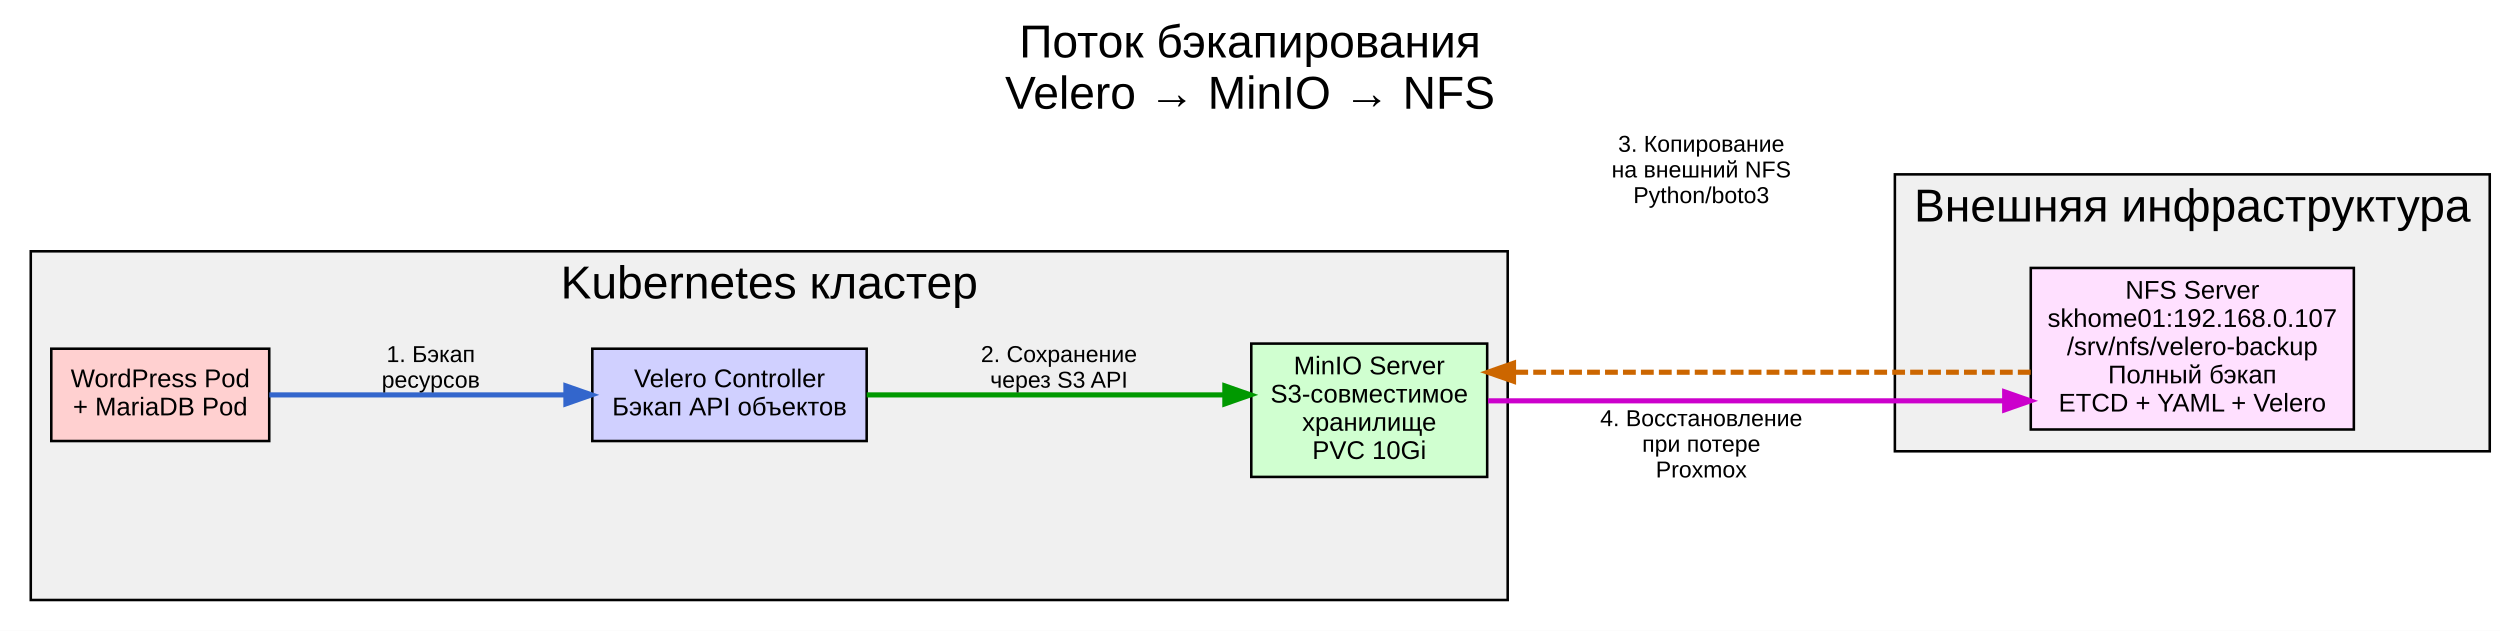
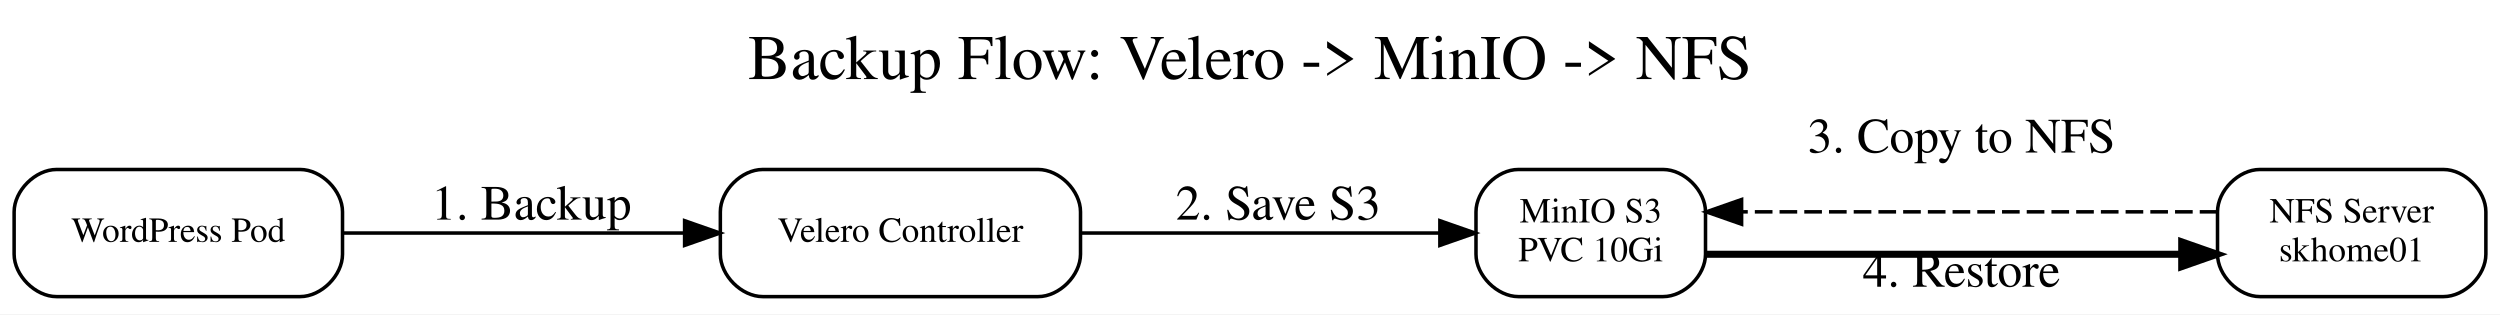
- <svg xmlns="http://www.w3.org/2000/svg" width="975pt" height="246pt" viewBox="0.00 0.00 975.00 246.00">
-   <g id="graph0" class="graph" transform="scale(1 1) rotate(0) translate(4 242)">
-     <polygon fill="white" stroke="transparent" points="-4,4 -4,-242 971,-242 971,4 -4,4" />
-     <text text-anchor="middle" x="483.5" y="-219.6" font-family="Arial" font-size="18.00">Поток бэкапирования</text>
-     <text text-anchor="middle" x="483.5" y="-199.6" font-family="Arial" font-size="18.00">Velero → MinIO → NFS</text>
-     <g id="clust1" class="cluster">
-       <polygon fill="#f0f0f0" stroke="black" points="8,-8 8,-144 584,-144 584,-8 8,-8" />
-       <text text-anchor="middle" x="296" y="-125.6" font-family="Arial" font-size="18.00">Kubernetes кластер</text>
-     </g>
-     <g id="clust2" class="cluster">
-       <polygon fill="#f0f0f0" stroke="black" points="735,-66 735,-174 967,-174 967,-66 735,-66" />
-       <text text-anchor="middle" x="851" y="-155.6" font-family="Arial" font-size="18.00">Внешняя инфраструктура</text>
-     </g>
+ <svg xmlns="http://www.w3.org/2000/svg" width="708pt" height="89pt" viewBox="0.00 0.00 708.00 89.00">
+   <g id="graph0" class="graph" transform="scale(1 1) rotate(0) translate(4 85)">
+     <polygon fill="white" stroke="transparent" points="-4,4 -4,-85 704,-85 704,4 -4,4" />
+     <text text-anchor="middle" x="350" y="-62.6" font-family="Times,serif" font-size="18.00">Backup Flow: Velero -&gt; MinIO -&gt; NFS</text>
    <g id="node1" class="node">
-       <polygon fill="#ffd0d0" stroke="black" points="101,-106 16,-106 16,-70 101,-70 101,-106" />
-       <text text-anchor="middle" x="58.5" y="-91" font-family="Arial" font-size="10.00">WordPress Pod</text>
-       <text text-anchor="middle" x="58.5" y="-80" font-family="Arial" font-size="10.00">+ MariaDB Pod</text>
+       <path fill="none" stroke="black" d="M81,-37C81,-37 12,-37 12,-37 6,-37 0,-31 0,-25 0,-25 0,-13 0,-13 0,-7 6,-1 12,-1 12,-1 81,-1 81,-1 87,-1 93,-7 93,-13 93,-13 93,-25 93,-25 93,-31 87,-37 81,-37" />
+       <text text-anchor="middle" x="46.5" y="-16.5" font-family="Times,serif" font-size="10.00">WordPress Pod</text>
    </g>
    <g id="node2" class="node">
-       <polygon fill="#d0d0ff" stroke="black" points="334,-106 227,-106 227,-70 334,-70 334,-106" />
-       <text text-anchor="middle" x="280.5" y="-91" font-family="Arial" font-size="10.00">Velero Controller</text>
-       <text text-anchor="middle" x="280.5" y="-80" font-family="Arial" font-size="10.00">Бэкап API объектов</text>
+       <path fill="none" stroke="black" d="M290,-37C290,-37 212,-37 212,-37 206,-37 200,-31 200,-25 200,-25 200,-13 200,-13 200,-7 206,-1 212,-1 212,-1 290,-1 290,-1 296,-1 302,-7 302,-13 302,-13 302,-25 302,-25 302,-31 296,-37 290,-37" />
+       <text text-anchor="middle" x="251" y="-16.5" font-family="Times,serif" font-size="10.00">Velero Controller</text>
    </g>
    <g id="edge1" class="edge">
-       <path fill="none" stroke="#3366cc" stroke-width="2" d="M101.04,-88C101.04,-88 216.7,-88 216.7,-88" />
-       <polygon fill="#3366cc" stroke="#3366cc" stroke-width="2" points="216.7,-91.5 226.7,-88 216.7,-84.5 216.7,-91.5" />
-       <text text-anchor="middle" x="164" y="-100.8" font-family="Arial" font-size="9.00">1. Бэкап</text>
-       <text text-anchor="middle" x="164" y="-90.8" font-family="Arial" font-size="9.00">ресурсов</text>
+       <path fill="none" stroke="black" d="M93.16,-19C93.16,-19 189.88,-19 189.88,-19" />
+       <polygon fill="black" stroke="black" points="189.88,-22.5 199.88,-19 189.88,-15.5 189.88,-22.5" />
+       <text text-anchor="middle" x="146.5" y="-22.8" font-family="Times,serif" font-size="14.00">1. Backup</text>
    </g>
    <g id="node3" class="node">
-       <polygon fill="#d0ffd0" stroke="black" points="576,-108 484,-108 484,-56 576,-56 576,-108" />
-       <text text-anchor="middle" x="530" y="-96" font-family="Arial" font-size="10.00">MinIO Server</text>
-       <text text-anchor="middle" x="530" y="-85" font-family="Arial" font-size="10.00">S3-совместимое</text>
-       <text text-anchor="middle" x="530" y="-74" font-family="Arial" font-size="10.00">хранилище</text>
-       <text text-anchor="middle" x="530" y="-63" font-family="Arial" font-size="10.00">PVC 10Gi</text>
+       <path fill="none" stroke="black" d="M467,-37C467,-37 426,-37 426,-37 420,-37 414,-31 414,-25 414,-25 414,-13 414,-13 414,-7 420,-1 426,-1 426,-1 467,-1 467,-1 473,-1 479,-7 479,-13 479,-13 479,-25 479,-25 479,-31 473,-37 467,-37" />
+       <text text-anchor="middle" x="446.5" y="-22" font-family="Times,serif" font-size="10.00">MinIO S3</text>
+       <text text-anchor="middle" x="446.5" y="-11" font-family="Times,serif" font-size="10.00">PVC 10Gi</text>
    </g>
    <g id="edge2" class="edge">
-       <path fill="none" stroke="#009900" stroke-width="2" d="M334.02,-88C334.02,-88 473.69,-88 473.69,-88" />
-       <polygon fill="#009900" stroke="#009900" stroke-width="2" points="473.69,-91.5 483.69,-88 473.69,-84.5 473.69,-91.5" />
-       <text text-anchor="middle" x="409" y="-100.8" font-family="Arial" font-size="9.00">2. Сохранение</text>
-       <text text-anchor="middle" x="409" y="-90.8" font-family="Arial" font-size="9.00">через S3 API</text>
+       <path fill="none" stroke="black" d="M302.11,-19C302.11,-19 403.77,-19 403.77,-19" />
+       <polygon fill="black" stroke="black" points="403.77,-22.5 413.77,-19 403.77,-15.5 403.77,-22.5" />
+       <text text-anchor="middle" x="358" y="-22.8" font-family="Times,serif" font-size="14.00">2. Save S3</text>
    </g>
    <g id="node4" class="node">
-       <polygon fill="#ffe0ff" stroke="black" points="914,-137.5 788,-137.5 788,-74.5 914,-74.5 914,-137.5" />
-       <text text-anchor="middle" x="851" y="-125.5" font-family="Arial" font-size="10.00">NFS Server</text>
-       <text text-anchor="middle" x="851" y="-114.5" font-family="Arial" font-size="10.00">skhome01:192.168.0.107</text>
-       <text text-anchor="middle" x="851" y="-103.5" font-family="Arial" font-size="10.00">/srv/nfs/velero-backup</text>
-       <text text-anchor="middle" x="851" y="-92.5" font-family="Arial" font-size="10.00">Полный бэкап</text>
-       <text text-anchor="middle" x="851" y="-81.5" font-family="Arial" font-size="10.00">ETCD + YAML + Velero</text>
+       <path fill="none" stroke="black" d="M688,-37C688,-37 636,-37 636,-37 630,-37 624,-31 624,-25 624,-25 624,-13 624,-13 624,-7 630,-1 636,-1 636,-1 688,-1 688,-1 694,-1 700,-7 700,-13 700,-13 700,-25 700,-25 700,-31 694,-37 688,-37" />
+       <text text-anchor="middle" x="662" y="-22" font-family="Times,serif" font-size="10.00">NFS Server</text>
+       <text text-anchor="middle" x="662" y="-11" font-family="Times,serif" font-size="10.00">skhome01</text>
    </g>
    <g id="edge3" class="edge">
-       <path fill="none" stroke="#cc00cc" stroke-width="2" d="M576.33,-85.67C576.33,-85.67 777.82,-85.67 777.82,-85.67" />
-       <polygon fill="#cc00cc" stroke="#cc00cc" stroke-width="2" points="777.82,-89.17 787.82,-85.67 777.82,-82.17 777.82,-89.17" />
-       <text text-anchor="middle" x="659.5" y="-182.8" font-family="Arial" font-size="9.00">3. Копирование</text>
-       <text text-anchor="middle" x="659.5" y="-172.8" font-family="Arial" font-size="9.00">на внешний NFS</text>
-       <text text-anchor="middle" x="659.5" y="-162.8" font-family="Arial" font-size="9.00">Python/boto3</text>
+       <path fill="none" stroke="black" stroke-width="2" d="M479.23,-13C479.23,-13 613.86,-13 613.86,-13" />
+       <polygon fill="black" stroke="black" stroke-width="2" points="613.86,-16.5 623.86,-13 613.86,-9.5 613.86,-16.5" />
+       <text text-anchor="middle" x="551.5" y="-41.8" font-family="Times,serif" font-size="14.00">3. Copy to NFS</text>
    </g>
    <g id="edge4" class="edge">
-       <path fill="none" stroke="#cc6600" stroke-width="2" stroke-dasharray="5,2" d="M787.96,-96.83C787.96,-96.83 586.27,-96.83 586.27,-96.83" />
-       <polygon fill="#cc6600" stroke="#cc6600" stroke-width="2" points="586.27,-93.33 576.27,-96.83 586.27,-100.33 586.27,-93.33" />
-       <text text-anchor="middle" x="659.5" y="-75.8" font-family="Arial" font-size="9.00">4. Восстановление</text>
-       <text text-anchor="middle" x="659.5" y="-65.8" font-family="Arial" font-size="9.00">при потере</text>
-       <text text-anchor="middle" x="659.5" y="-55.8" font-family="Arial" font-size="9.00">Proxmox</text>
+       <path fill="none" stroke="black" stroke-dasharray="5,2" d="M623.97,-25C623.97,-25 489.22,-25 489.22,-25" />
+       <polygon fill="black" stroke="black" points="489.22,-21.5 479.22,-25 489.22,-28.5 489.22,-21.5" />
+       <text text-anchor="middle" x="551.5" y="-3.8" font-family="Times,serif" font-size="14.00">4. Restore</text>
    </g>
  </g>
</svg>
